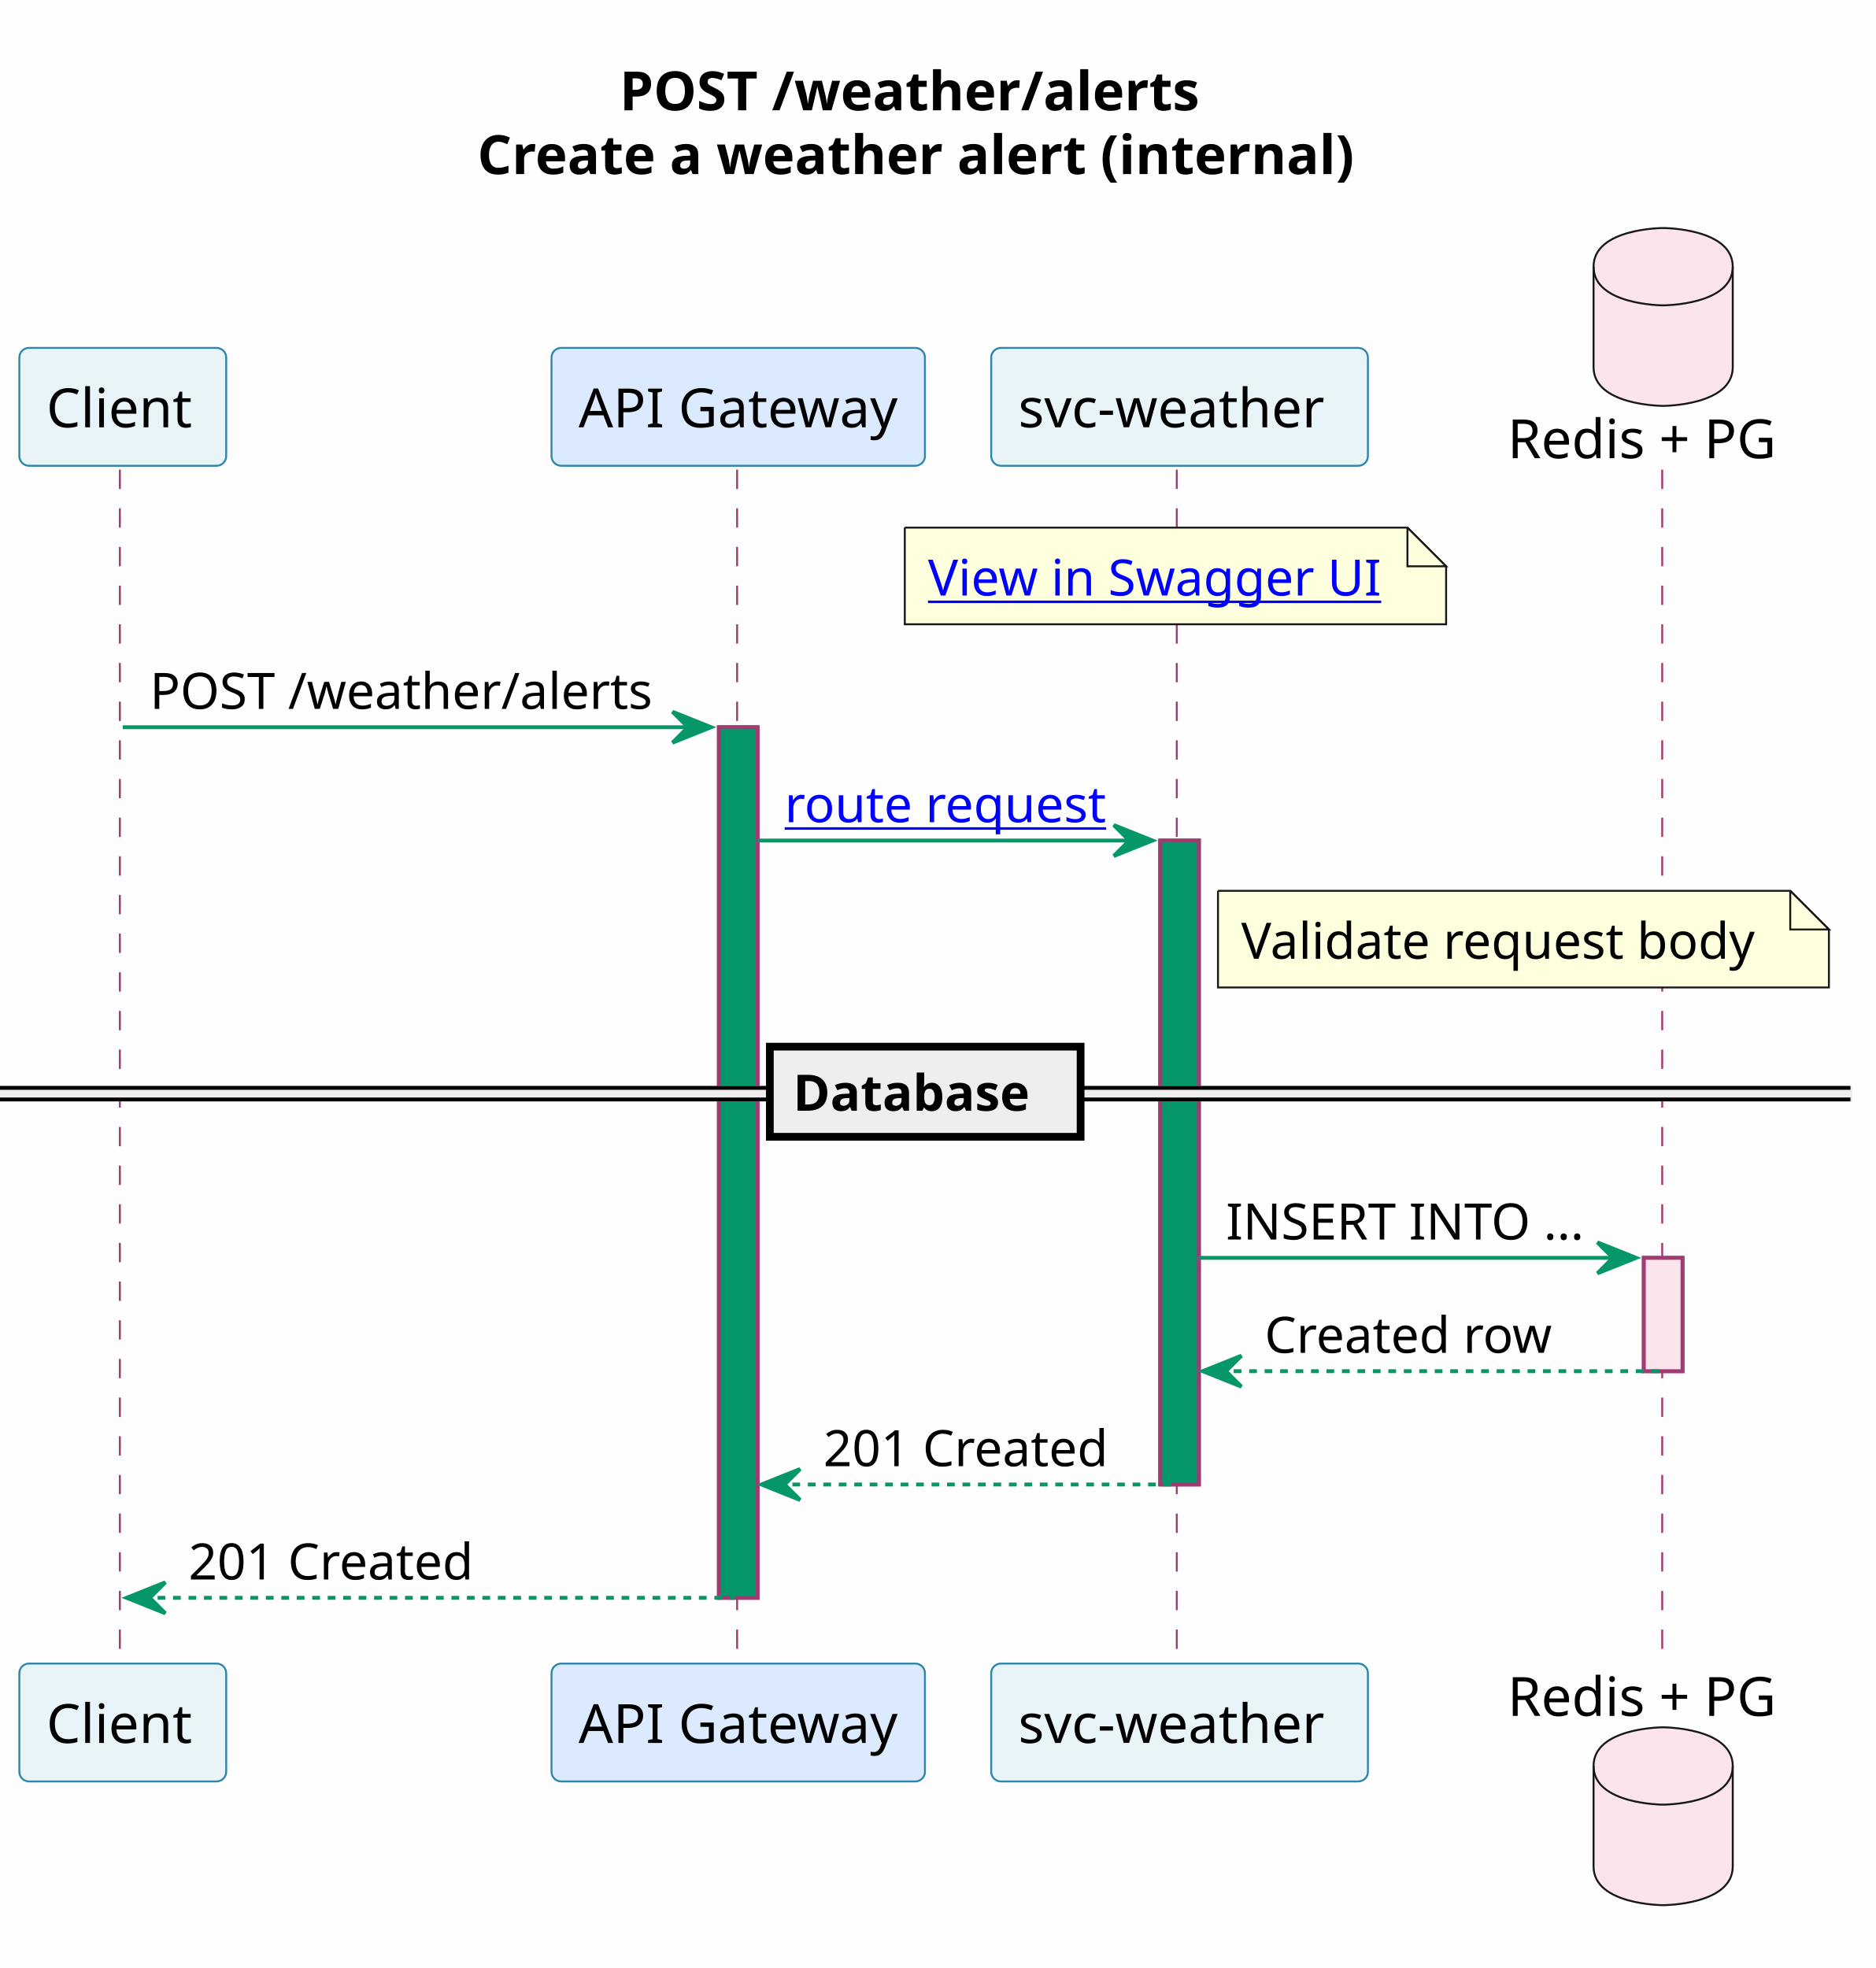
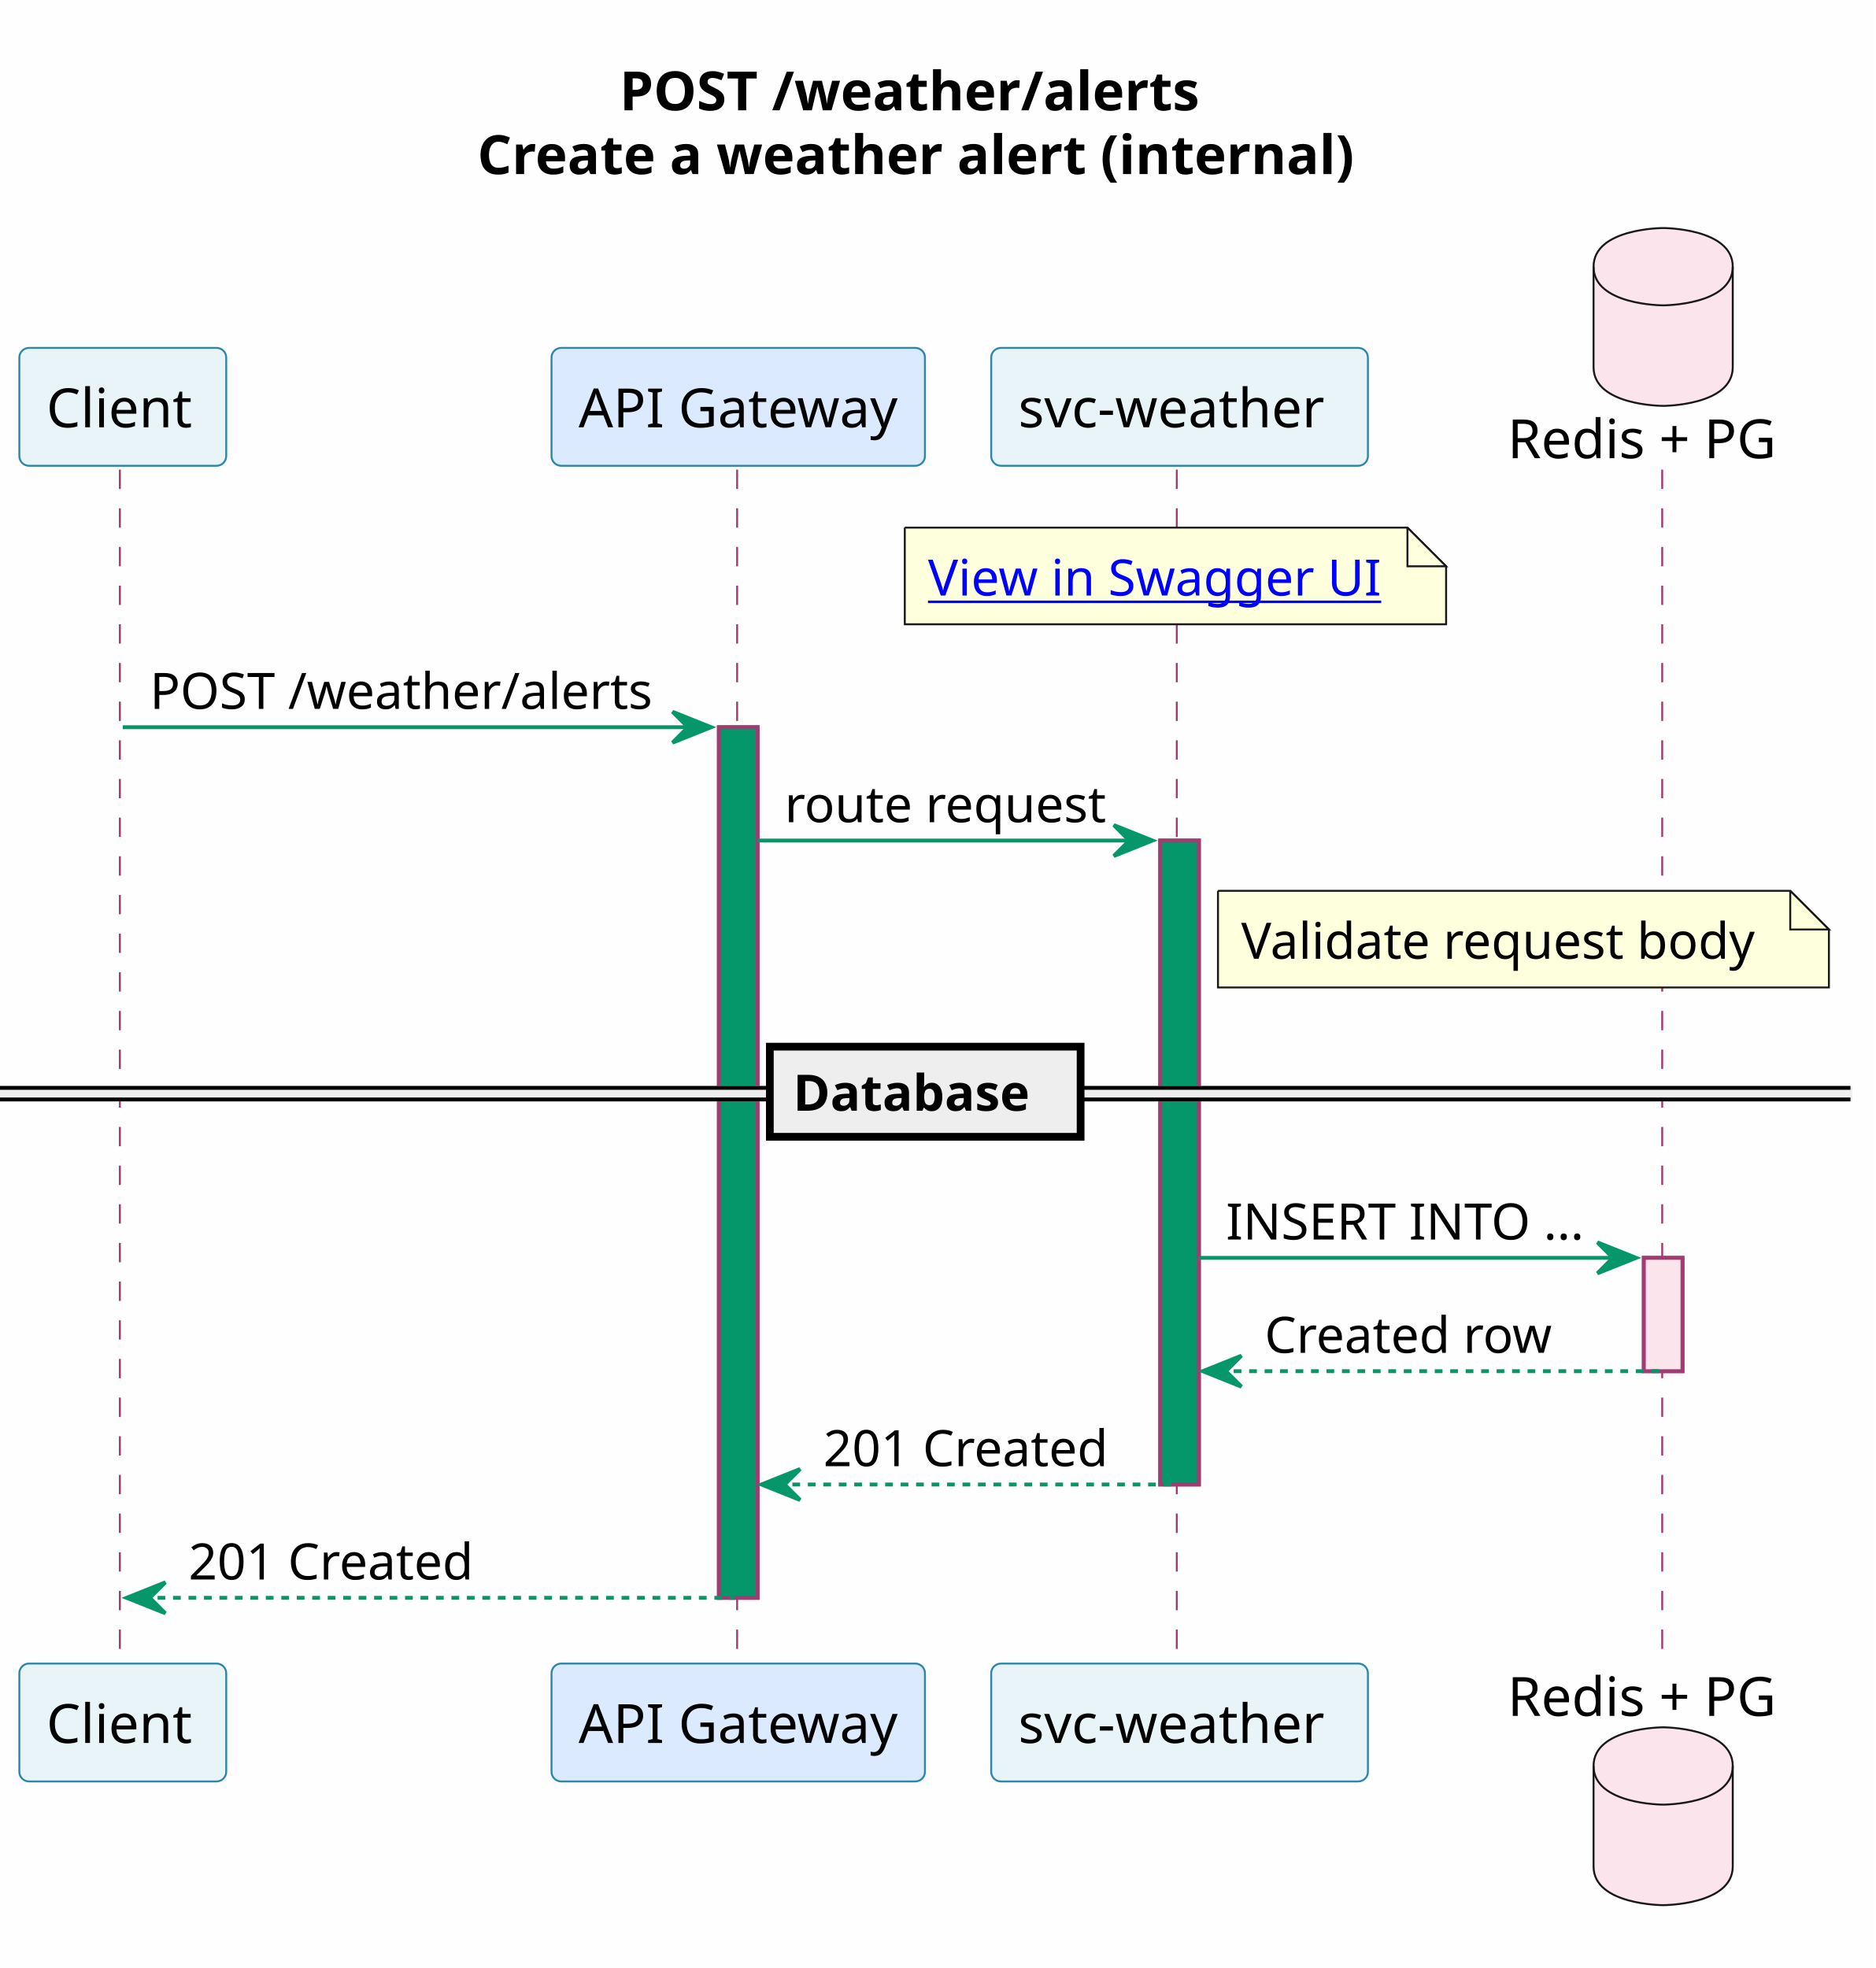
<svg xmlns="http://www.w3.org/2000/svg" xmlns:xlink="http://www.w3.org/1999/xlink" contentStyleType="text/css" data-diagram-type="SEQUENCE" height="509px" preserveAspectRatio="none" style="width:485px;height:509px;background:#FEFEFE;" version="1.1" viewBox="0 0 485 509" width="485px" zoomAndPan="magnify">
  <defs />
  <g>
    <rect fill="#FEFEFE" height="509" style="stroke:none;stroke-width:1;" width="485" x="0" y="0" />
    <text fill="#000000" font-family="Segoe UI" font-size="14" font-weight="bold" lengthAdjust="spacing" textLength="157.103" x="160.235" y="28.535">POST /weather/alerts</text>
    <text fill="#000000" font-family="Segoe UI" font-size="14" font-weight="bold" lengthAdjust="spacing" textLength="230.651" x="123.461" y="45.023">Create a weather alert (internal)</text>
    <g>
      <rect fill="#059669" height="225.174" style="stroke:#A23B72;stroke-width:1;" width="10" x="185.926" y="188.086" />
    </g>
    <g>
      <rect fill="#059669" height="166.553" style="stroke:#A23B72;stroke-width:1;" width="10" x="300.06" y="217.397" />
    </g>
    <g>
      <rect fill="#FCE4EC" height="29.311" style="stroke:#A23B72;stroke-width:1;" width="10" x="425.132" y="325.328" />
    </g>
    <g>
      <rect fill="#000000" fill-opacity="0" height="309.795" width="8" x="27.752" y="121.465" />
      <line style="stroke:#A23B72;stroke-width:0.5;stroke-dasharray:5,5;" x1="31" x2="31" y1="121.465" y2="431.26" />
    </g>
    <g>
      <rect fill="#000000" fill-opacity="0" height="309.795" width="8" x="186.926" y="121.465" />
      <line style="stroke:#A23B72;stroke-width:0.5;stroke-dasharray:5,5;" x1="190.637" x2="190.637" y1="121.465" y2="431.26" />
    </g>
    <g>
      <rect fill="#000000" fill-opacity="0" height="309.795" width="8" x="301.06" y="121.465" />
      <line style="stroke:#A23B72;stroke-width:0.5;stroke-dasharray:5,5;" x1="304.348" x2="304.348" y1="121.465" y2="431.26" />
    </g>
    <g>
      <rect fill="#000000" fill-opacity="0" height="309.795" width="8" x="426.132" y="121.465" />
      <line style="stroke:#A23B72;stroke-width:0.5;stroke-dasharray:5,5;" x1="429.887" x2="429.887" y1="121.465" y2="431.26" />
    </g>
    <g class="participant participant-head" data-participant="Client">
      <rect fill="#E8F4F8" height="30.488" rx="2.5" ry="2.5" style="stroke:#2E86AB;stroke-width:0.5;" width="53.505" x="5" y="89.977" />
      <text fill="#000000" font-family="Segoe UI" font-size="14" lengthAdjust="spacing" textLength="39.505" x="12" y="110.512">Client</text>
    </g>
    <g class="participant participant-tail" data-participant="Client">
      <rect fill="#E8F4F8" height="30.488" rx="2.5" ry="2.5" style="stroke:#2E86AB;stroke-width:0.5;" width="53.505" x="5" y="430.26" />
      <text fill="#000000" font-family="Segoe UI" font-size="14" lengthAdjust="spacing" textLength="39.505" x="12" y="450.795">Client</text>
    </g>
    <g class="participant participant-head" data-participant="GW">
      <rect fill="#DBEAFE" height="30.488" rx="2.5" ry="2.5" style="stroke:#2E86AB;stroke-width:0.5;" width="96.578" x="142.637" y="89.977" />
      <text fill="#000000" font-family="Segoe UI" font-size="14" lengthAdjust="spacing" textLength="82.578" x="149.637" y="110.512">API Gateway</text>
    </g>
    <g class="participant participant-tail" data-participant="GW">
      <rect fill="#DBEAFE" height="30.488" rx="2.5" ry="2.5" style="stroke:#2E86AB;stroke-width:0.5;" width="96.578" x="142.637" y="430.26" />
      <text fill="#000000" font-family="Segoe UI" font-size="14" lengthAdjust="spacing" textLength="82.578" x="149.637" y="450.795">API Gateway</text>
    </g>
    <g class="participant participant-head" data-participant="Svc">
      <a href="/microservices/svc-weather/" target="_top" title="/microservices/svc-weather/" xlink:actuate="onRequest" xlink:href="/microservices/svc-weather/" xlink:show="new" xlink:title="/microservices/svc-weather/" xlink:type="simple">
        <rect fill="#E8F4F8" height="30.488" rx="2.5" ry="2.5" style="stroke:#2E86AB;stroke-width:0.5;" width="97.426" x="256.348" y="89.977" />
        <text fill="#000000" font-family="Segoe UI" font-size="14" lengthAdjust="spacing" textLength="83.426" x="263.348" y="110.512">svc-weather</text>
      </a>
    </g>
    <g class="participant participant-tail" data-participant="Svc">
      <a href="/microservices/svc-weather/" target="_top" title="/microservices/svc-weather/" xlink:actuate="onRequest" xlink:href="/microservices/svc-weather/" xlink:show="new" xlink:title="/microservices/svc-weather/" xlink:type="simple">
        <rect fill="#E8F4F8" height="30.488" rx="2.5" ry="2.5" style="stroke:#2E86AB;stroke-width:0.5;" width="97.426" x="256.348" y="430.26" />
        <text fill="#000000" font-family="Segoe UI" font-size="14" lengthAdjust="spacing" textLength="83.426" x="263.348" y="450.795">svc-weather</text>
      </a>
    </g>
    <g class="participant participant-head" data-participant="DB">
      <text fill="#000000" font-family="Segoe UI" font-size="14" lengthAdjust="spacing" textLength="74.491" x="389.887" y="118.512">Redis + PG</text>
      <path d="M412.132,68.977 C412.132,58.977 430.132,58.977 430.132,58.977 C430.132,58.977 448.132,58.977 448.132,68.977 L448.132,94.977 C448.132,104.977 430.132,104.977 430.132,104.977 C430.132,104.977 412.132,104.977 412.132,94.977 L412.132,68.977" fill="#FCE4EC" style="stroke:#181818;stroke-width:0.5;" />
      <path d="M412.132,68.977 C412.132,78.977 430.132,78.977 430.132,78.977 C430.132,78.977 448.132,78.977 448.132,68.977" fill="none" style="stroke:#181818;stroke-width:0.5;" />
    </g>
    <g class="participant participant-tail" data-participant="DB">
      <text fill="#000000" font-family="Segoe UI" font-size="14" lengthAdjust="spacing" textLength="74.491" x="389.887" y="443.795">Redis + PG</text>
      <path d="M412.132,456.748 C412.132,446.748 430.132,446.748 430.132,446.748 C430.132,446.748 448.132,446.748 448.132,456.748 L448.132,482.748 C448.132,492.748 430.132,492.748 430.132,492.748 C430.132,492.748 412.132,492.748 412.132,482.748 L412.132,456.748" fill="#FCE4EC" style="stroke:#181818;stroke-width:0.5;" />
      <path d="M412.132,456.748 C412.132,466.748 430.132,466.748 430.132,466.748 C430.132,466.748 448.132,466.748 448.132,456.748" fill="none" style="stroke:#181818;stroke-width:0.5;" />
    </g>
    <g>
      <rect fill="#059669" height="225.174" style="stroke:#A23B72;stroke-width:1;" width="10" x="185.926" y="188.086" />
    </g>
    <g>
      <rect fill="#059669" height="166.553" style="stroke:#A23B72;stroke-width:1;" width="10" x="300.06" y="217.397" />
    </g>
    <g>
      <rect fill="#FCE4EC" height="29.311" style="stroke:#A23B72;stroke-width:1;" width="10" x="425.132" y="325.328" />
    </g>
    <path d="M234,136.465 L234,161.465 L374,161.465 L374,146.465 L364,136.465 L234,136.465" fill="#FEFFDD" style="stroke:#181818;stroke-width:0.5;" />
    <path d="M364,136.465 L364,146.465 L374,146.465 L364,136.465" fill="#FEFFDD" style="stroke:#181818;stroke-width:0.5;" />
    <a href="/services/api/svc-weather.html#/Alerts/createWeatherAlert" target="_top" title="/services/api/svc-weather.html#/Alerts/createWeatherAlert" xlink:actuate="onRequest" xlink:href="/services/api/svc-weather.html#/Alerts/createWeatherAlert" xlink:show="new" xlink:title="/services/api/svc-weather.html#/Alerts/createWeatherAlert" xlink:type="simple">
      <text fill="#0000FF" font-family="Segoe UI" font-size="13" lengthAdjust="spacing" text-decoration="underline" textLength="119.406" x="240" y="154.033">View in Swagger UI</text>
    </a>
    <g class="message" data-participant-1="Client" data-participant-2="GW">
      <polygon fill="#059669" points="173.926,184.086,183.926,188.086,173.926,192.086,177.926,188.086" style="stroke:#059669;stroke-width:1;" />
      <line style="stroke:#059669;stroke-width:1;" x1="31.752" x2="179.926" y1="188.086" y2="188.086" />
      <text fill="#000000" font-family="Segoe UI" font-size="13" lengthAdjust="spacing" textLength="135.173" x="38.752" y="183.344">POST /weather/alerts</text>
    </g>
    <g class="message" data-participant-1="GW" data-participant-2="Svc">
      <polygon fill="#059669" points="288.06,213.397,298.06,217.397,288.06,221.397,292.06,217.397" style="stroke:#059669;stroke-width:1;" />
      <line style="stroke:#059669;stroke-width:1;" x1="195.926" x2="294.06" y1="217.397" y2="217.397" />
-       <a href="/microservices/svc-weather/#post-weatheralerts-create-a-weather-alert-internal" target="_top" title="/microservices/svc-weather/#post-weatheralerts-create-a-weather-alert-internal" xlink:actuate="onRequest" xlink:href="/microservices/svc-weather/#post-weatheralerts-create-a-weather-alert-internal" xlink:show="new" xlink:title="/microservices/svc-weather/#post-weatheralerts-create-a-weather-alert-internal" xlink:type="simple">
-         <text fill="#0000FF" font-family="Segoe UI" font-size="13" lengthAdjust="spacing" text-decoration="underline" textLength="85.135" x="202.926" y="212.654">route request</text>
-       </a>
+       <text fill="#000000" font-family="Segoe UI" font-size="13" lengthAdjust="spacing" textLength="85.135" x="202.926" y="212.654">route request</text>
    </g>
    <path d="M315,230.397 L315,255.397 L473,255.397 L473,240.397 L463,230.397 L315,230.397" fill="#FEFFDD" style="stroke:#181818;stroke-width:0.5;" />
    <path d="M463,230.397 L463,240.397 L473,240.397 L463,230.397" fill="#FEFFDD" style="stroke:#181818;stroke-width:0.5;" />
    <text fill="#000000" font-family="Segoe UI" font-size="13" lengthAdjust="spacing" textLength="137.573" x="321" y="247.965">Validate request body</text>
    <rect fill="#EEEEEE" height="3" style="stroke:#EEEEEE;stroke-width:1;" width="478.573" x="0" y="281.362" />
    <line style="stroke:#000000;stroke-width:1;" x1="0" x2="478.573" y1="281.362" y2="281.362" />
    <line style="stroke:#000000;stroke-width:1;" x1="0" x2="478.573" y1="284.362" y2="284.362" />
    <rect fill="#EEEEEE" height="23.311" style="stroke:#000000;stroke-width:2;" width="80.371" x="199.101" y="270.707" />
    <text fill="#000000" font-family="Segoe UI" font-size="13" font-weight="bold" lengthAdjust="spacing" textLength="62.086" x="205.101" y="287.275">Database</text>
    <g class="message" data-participant-1="Svc" data-participant-2="DB">
      <polygon fill="#059669" points="413.132,321.328,423.132,325.328,413.132,329.328,417.132,325.328" style="stroke:#059669;stroke-width:1;" />
      <line style="stroke:#059669;stroke-width:1;" x1="310.06" x2="419.132" y1="325.328" y2="325.328" />
      <text fill="#000000" font-family="Segoe UI" font-size="13" lengthAdjust="spacing" textLength="96.072" x="317.06" y="320.586">INSERT INTO ...</text>
    </g>
    <g class="message" data-participant-1="DB" data-participant-2="Svc">
      <polygon fill="#059669" points="321.06,350.639,311.06,354.639,321.06,358.639,317.06,354.639" style="stroke:#059669;stroke-width:1;" />
      <line style="stroke:#059669;stroke-width:1;stroke-dasharray:2,2;" x1="315.06" x2="429.132" y1="354.639" y2="354.639" />
      <text fill="#000000" font-family="Segoe UI" font-size="13" lengthAdjust="spacing" textLength="76.457" x="327.06" y="349.897">Created row</text>
    </g>
    <g class="message" data-participant-1="Svc" data-participant-2="GW">
      <polygon fill="#059669" points="206.926,379.949,196.926,383.949,206.926,387.949,202.926,383.949" style="stroke:#059669;stroke-width:1;" />
      <line style="stroke:#059669;stroke-width:1;stroke-dasharray:2,2;" x1="200.926" x2="304.06" y1="383.949" y2="383.949" />
      <text fill="#000000" font-family="Segoe UI" font-size="13" lengthAdjust="spacing" textLength="77.797" x="212.926" y="379.207">201 Created</text>
    </g>
    <g class="message" data-participant-1="GW" data-participant-2="Client">
      <polygon fill="#059669" points="42.752,409.26,32.752,413.26,42.752,417.26,38.752,413.26" style="stroke:#059669;stroke-width:1;" />
      <line style="stroke:#059669;stroke-width:1;stroke-dasharray:2,2;" x1="36.752" x2="189.926" y1="413.26" y2="413.26" />
      <text fill="#000000" font-family="Segoe UI" font-size="13" lengthAdjust="spacing" textLength="77.797" x="48.752" y="408.518">201 Created</text>
    </g>
  </g>
</svg>
